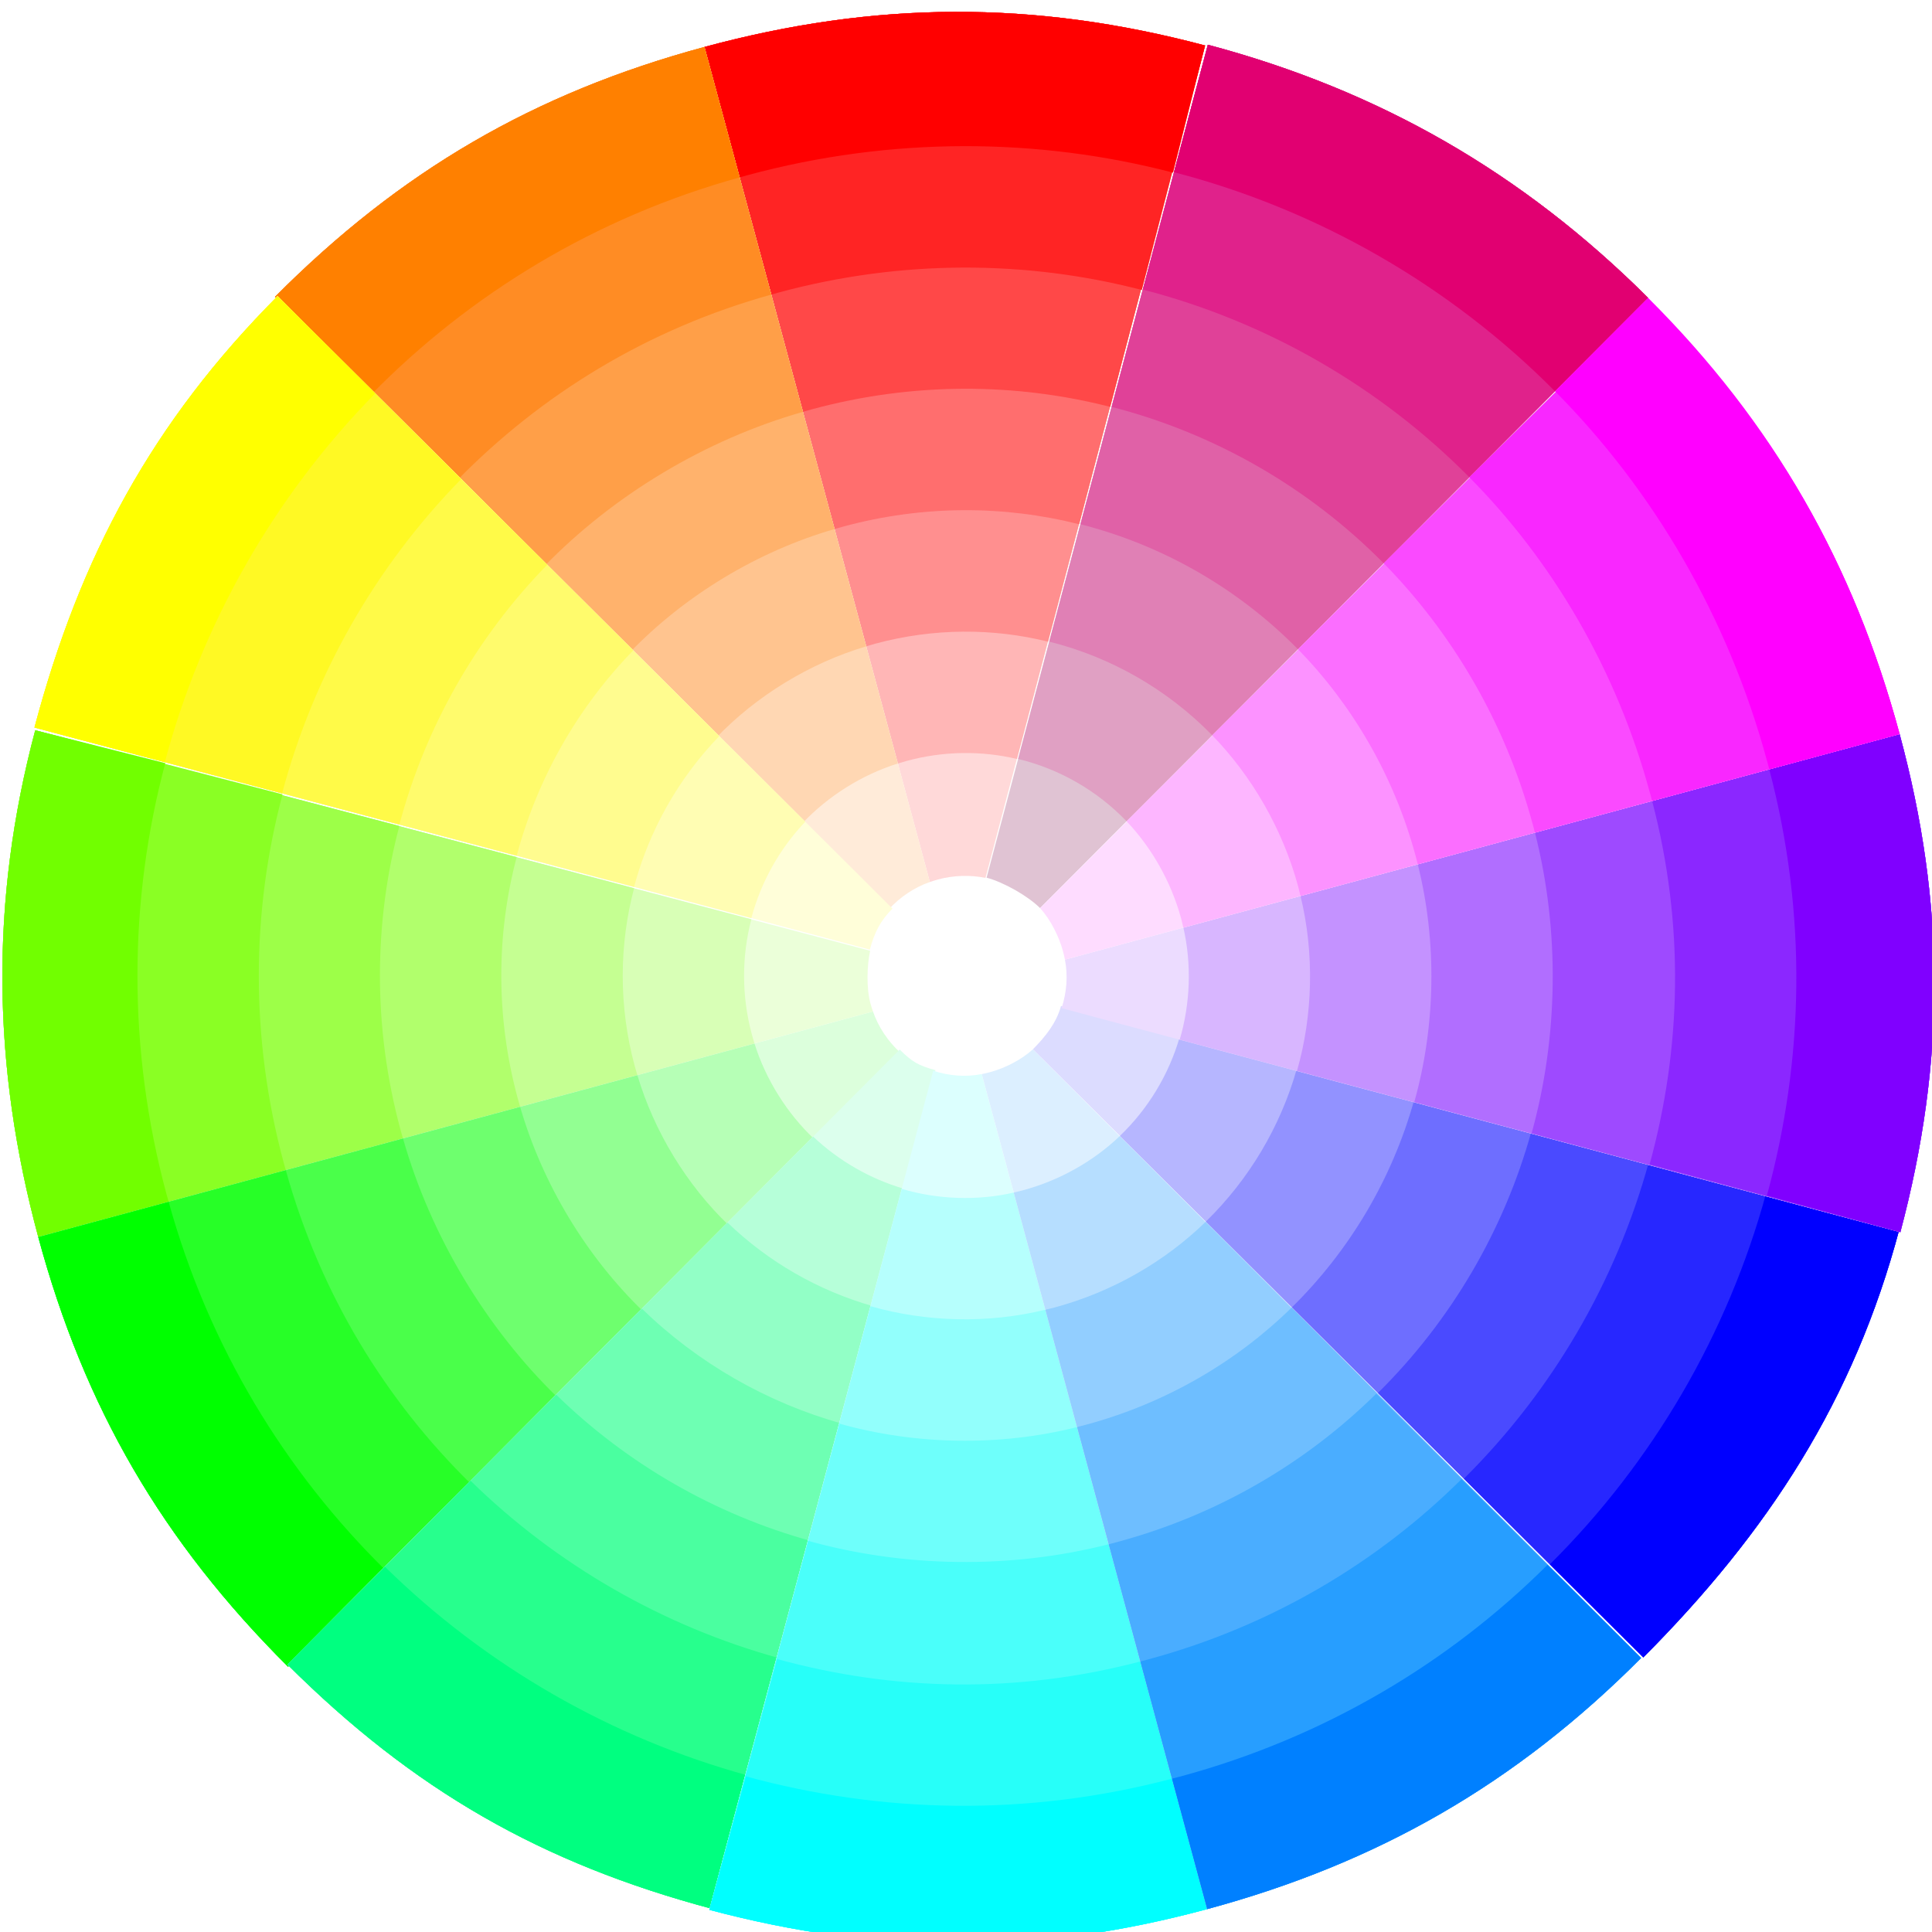
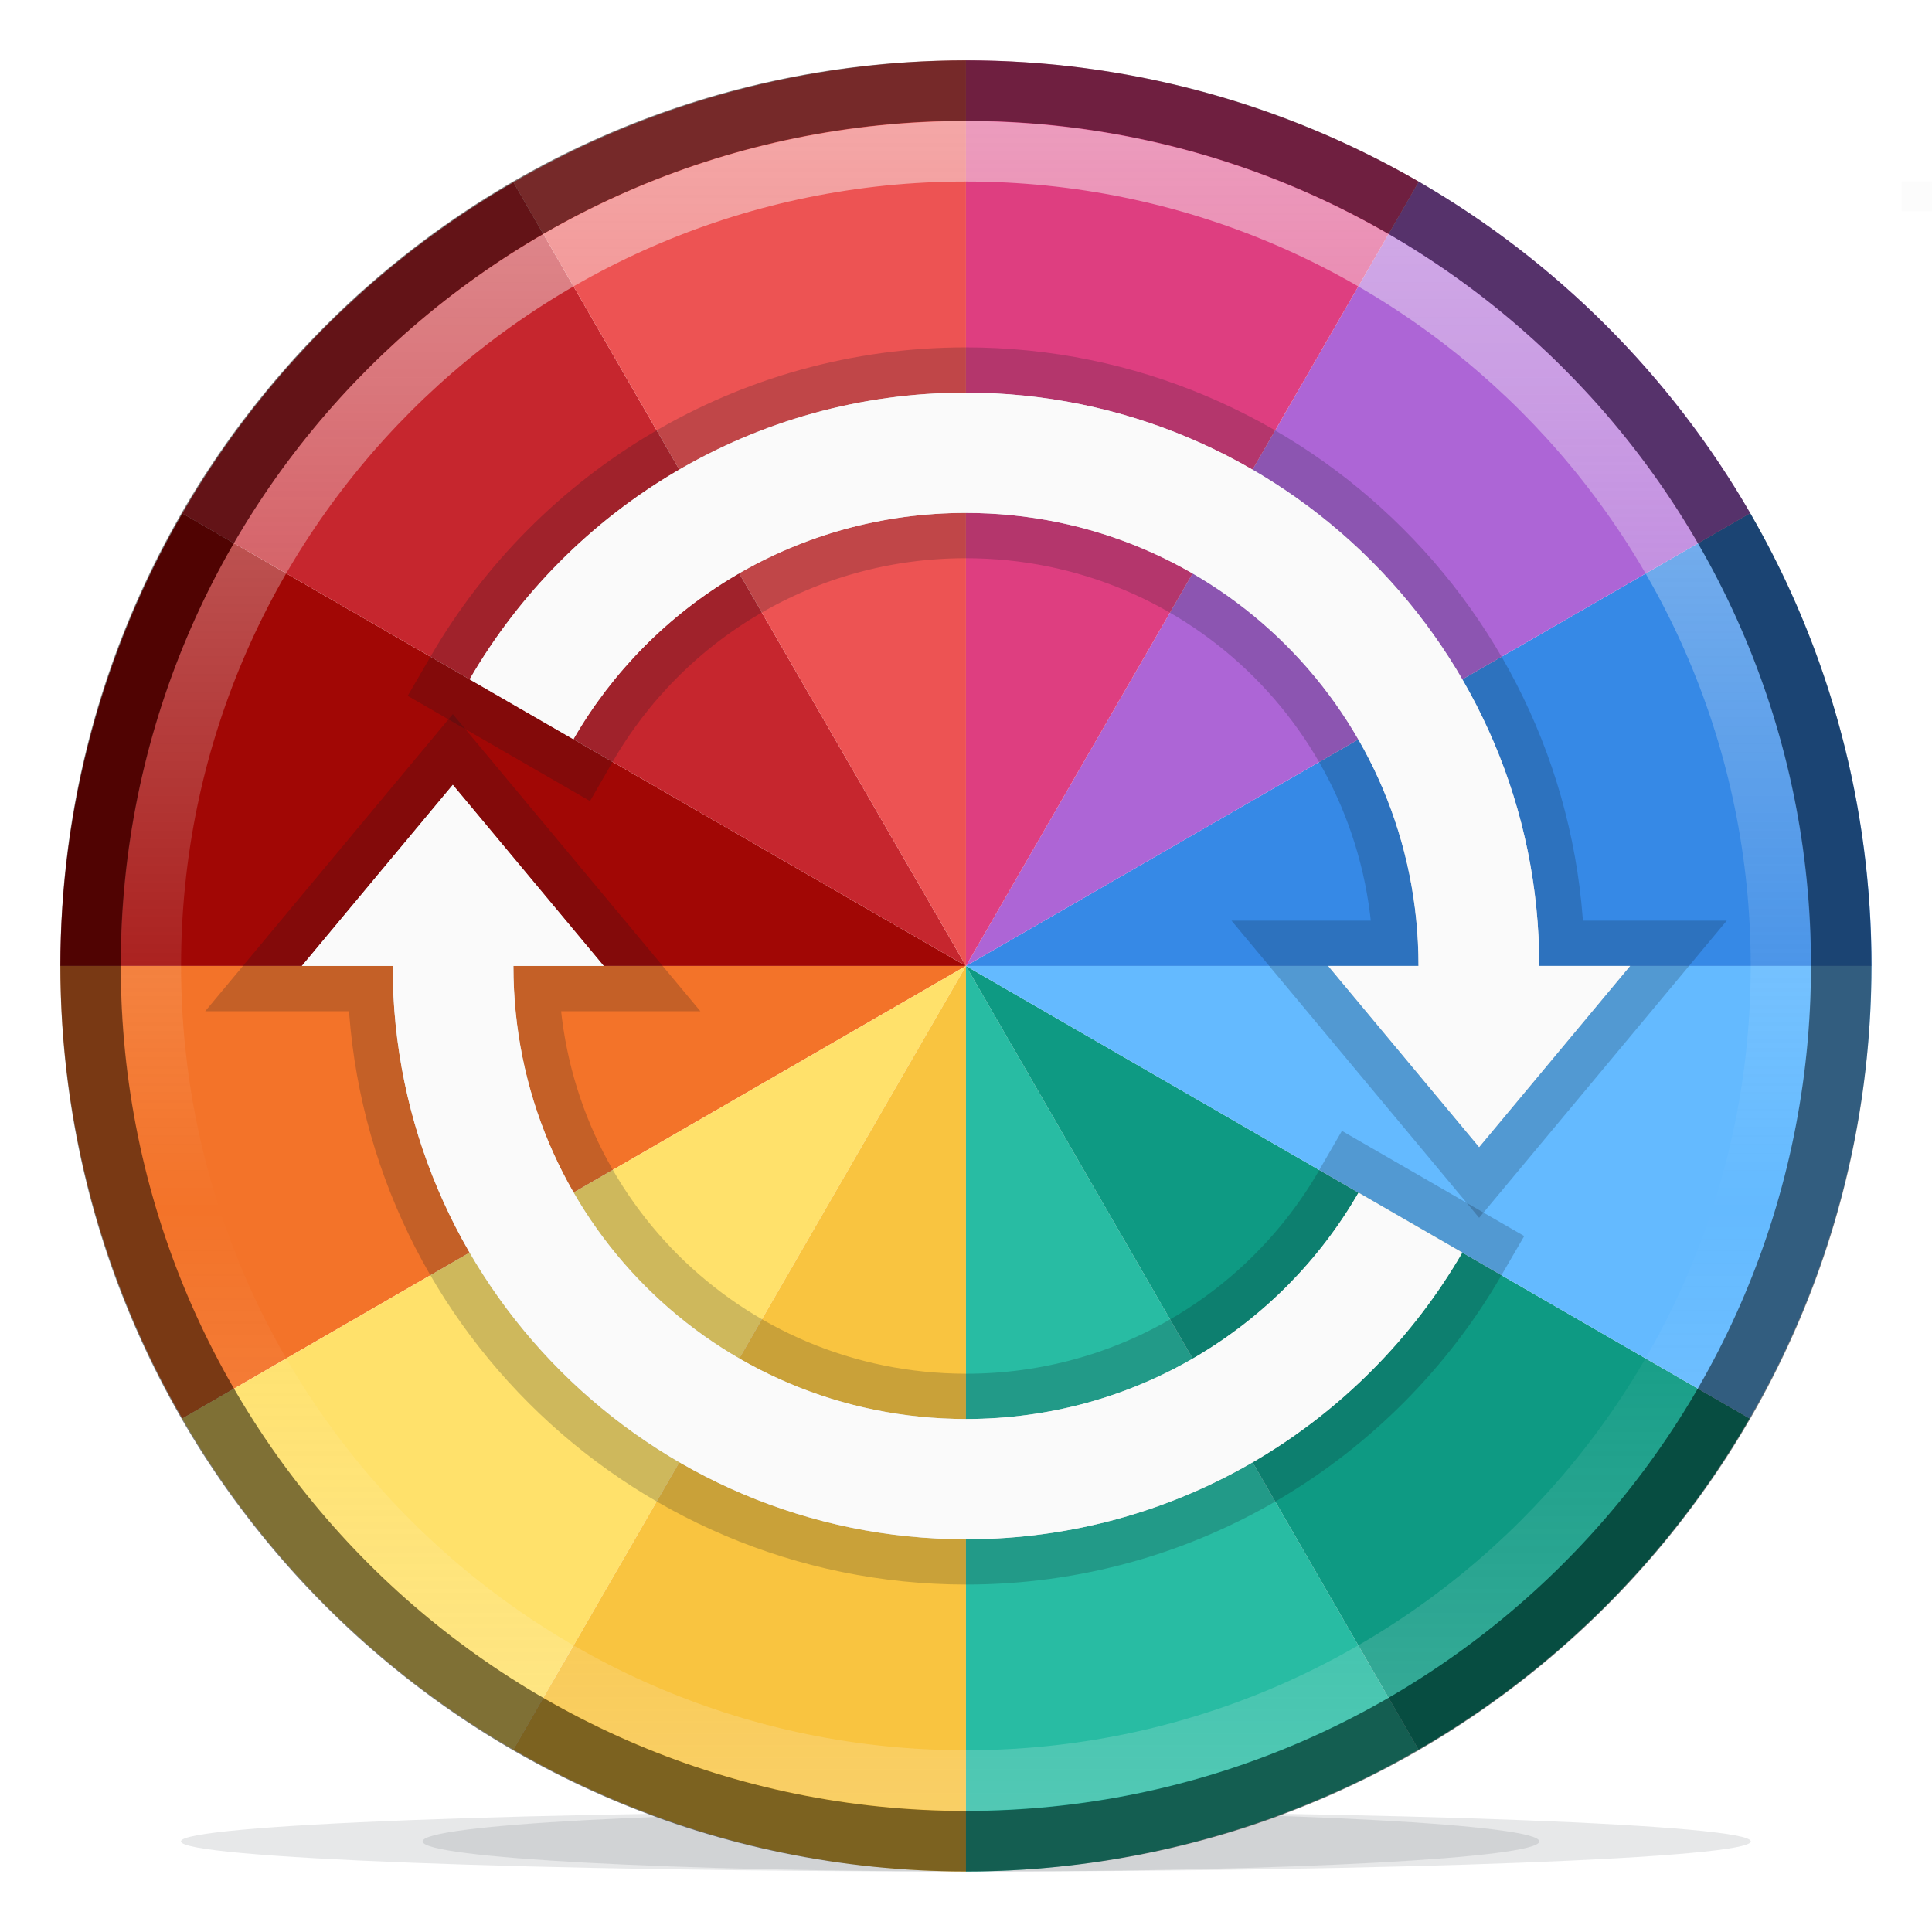
- <svg xmlns="http://www.w3.org/2000/svg" id="Layer_1" enable-background="new 0 0 360 360" xml:space="preserve" viewBox="0 0 32 32" version="1.1" y="0px" x="0px" width="32" height="32">
-   <defs id="defs445" />
-   <g id="g244">
- </g>
-   <g id="g438" transform="matrix(0.08870653,0,0,0.08874471,0.03552361,0.1789886)">
-     <g id="g260">
-       <path d="M 193.8,167.46 307.32,53.57 C 283.863,30.21 257.12,14.843 225.127,6.34 l -41.313,155.45 c 3.15,0.84 7.66,3.37 9.98,5.67 z" fill="#e0c3d3" id="path246" />
-       <path d="M 209.95,151.26 307.317,53.572 C 283.86,30.212 257.117,14.845 225.124,6.342 l -35.43,133.29 c 7.71,1.86 14.76,5.91 20.25,11.63 z" fill="#e0a0c3" id="path248" />
-       <path d="M 225.94,135.21 307.315,53.567 C 283.858,30.207 257.115,14.84 225.122,6.337 l -29.61,111.4 c 11.55,2.89 22.11,8.95 30.42,17.47 z" fill="#e080b5" id="path250" />
-       <path d="m 241.95,119.15 65.369,-65.585 c -23.457,-23.36 -50.2,-38.727 -82.193,-47.23 l -23.784,89.491 c 15.38,3.919 29.46,12.004 40.6,23.324 z" fill="#e061a7" id="path252" />
-       <path d="M 257.95,103.1 307.321,53.567 C 283.864,30.207 257.121,14.84 225.128,6.337 l -17.962,67.589 c 19.22,4.944 36.82,15.052 50.78,29.174 z" fill="#e04198" id="path254" />
-       <path d="M 273.95,87.05 307.323,53.568 C 283.866,30.208 257.123,14.841 225.13,6.338 l -12.142,45.687 c 23.07,5.968 44.18,18.099 60.96,35.025 z" fill="#e0228b" id="path256" />
-       <path d="M 289.94,70.999 307.315,53.568 C 283.858,30.208 257.115,14.84 225.122,6.337 l -6.321,23.784 c 26.91,6.994 51.54,21.148 71.13,40.878 z" fill="#e10071" id="path258" />
+ <svg xmlns="http://www.w3.org/2000/svg" xmlns:xlink="http://www.w3.org/1999/xlink" width="32" height="32" viewBox="0 0 8.467 8.467" version="1.1" id="svg5">
+   <defs id="defs2">
+     <linearGradient id="linearGradient5190">
+       <stop style="stop-color:#fafafa;stop-opacity:1;" offset="0" id="stop5186" />
+       <stop style="stop-color:#fafafa;stop-opacity:0" offset="0.644" id="stop5642" />
+       <stop style="stop-color:#fafafa;stop-opacity:0.4" offset="1" id="stop5188" />
+     </linearGradient>
+     <linearGradient id="linearGradient1325">
+       <stop style="stop-color:#fafafa;stop-opacity:1;" offset="0" id="stop1321" />
+       <stop style="stop-color:#fafafa;stop-opacity:0.001" offset="0.673" id="stop1619" />
+       <stop style="stop-color:#fafafa;stop-opacity:0.3" offset="1" id="stop1323" />
+     </linearGradient>
+     <linearGradient xlink:href="#linearGradient1325" id="linearGradient1327" x1="4.233" y1="0.529" x2="4.233" y2="8.07" gradientUnits="userSpaceOnUse" />
+     <linearGradient xlink:href="#linearGradient5190" id="linearGradient5192" x1="4.233" y1="0.529" x2="4.233" y2="7.938" gradientUnits="userSpaceOnUse" />
+   </defs>
+   <g id="layer1" style="display:inline">
+     <ellipse style="fill:#0e141f;fill-opacity:0.1;stroke:none;stroke-width:0.397;stroke-linecap:round;stroke-miterlimit:4;stroke-dasharray:none;stroke-opacity:0.4" id="ellipse6050" cx="4.233" cy="8.07" rx="3.44" ry="0.132" />
+     <ellipse style="fill:#0e141f;fill-opacity:0.1;stroke:none;stroke-width:0.397;stroke-linecap:round;stroke-miterlimit:4;stroke-dasharray:none;stroke-opacity:0.4" id="path5906" cx="4.299" cy="8.07" rx="2.447" ry="0.132" />
+     <path id="path2192" style="display:inline;fill:#a10705;stroke:none;stroke-width:1;stroke-linecap:round;stroke-opacity:0.5" d="M 16,16 3.02,8.504 A 15,15 0 0 0 1,16 Z" transform="scale(0.2645833)" />
+     <ellipse style="fill:none;fill-opacity:1;stroke:#fafafa;stroke-width:0.265;stroke-linecap:round;stroke-opacity:0.5" id="path1281" cx="8.467" cy="0.86" rx="1.8799776e-15" ry="0.066" />
+     <path id="path954" style="display:inline;fill:#c6262e;stroke:none;stroke-width:1;stroke-linecap:round;stroke-opacity:0.5" d="M 16,16 8.504,3.02 a 15,15 0 0 0 -5.484,5.484 z" transform="scale(0.2645833)" />
+     <path id="path2190" style="display:inline;fill:#f37329;stroke:none;stroke-width:1;stroke-linecap:round;stroke-opacity:0.5" d="M 16,16 H 1 a 15,15 0 0 0 2.02,7.496 z" transform="scale(0.2645833)" />
+     <path id="path2188" style="display:inline;fill:#ffe16b;stroke:none;stroke-width:1;stroke-linecap:round;stroke-opacity:0.5" d="M 16,16 3.02,23.496 a 15,15 0 0 0 5.484,5.484 z" transform="scale(0.2645833)" />
+     <path id="path2186" style="display:inline;fill:#f9c440;stroke:none;stroke-width:1;stroke-linecap:round;stroke-opacity:0.5" d="M 16,16 8.504,28.98 A 15,15 0 0 0 16,31 Z" transform="scale(0.2645833)" />
+     <path id="path2184" style="display:inline;fill:#28bca3;fill-opacity:1;stroke:none;stroke-width:1;stroke-linecap:round;stroke-opacity:0.5" d="m 16,16 v 15 a 15,15 0 0 0 7.496,-2.02 z" transform="scale(0.2645833)" />
+     <path id="path2182" style="display:inline;fill:#0e9a83;fill-opacity:1;stroke:none;stroke-width:1;stroke-linecap:round;stroke-opacity:0.5" d="m 16,16 7.496,12.98 a 15,15 0 0 0 5.484,-5.484 z" transform="scale(0.2645833)" />
+     <path id="path2180" style="display:inline;fill:#64baff;stroke:none;stroke-width:1;stroke-linecap:round;stroke-opacity:0.5" d="m 16,16 12.98,7.496 A 15,15 0 0 0 31,16 Z" transform="scale(0.2645833)" />
+     <path id="path2178" style="display:inline;fill:#3689e6;stroke:none;stroke-width:1;stroke-linecap:round;stroke-opacity:0.5" d="M 16,16 H 31 A 15,15 0 0 0 28.99,8.5 Z" transform="scale(0.2645833)" />
+     <path id="path2176" style="display:inline;fill:#ad65d6;stroke:none;stroke-width:1;stroke-linecap:round;stroke-opacity:0.5" d="M 16,16 28.99,8.5 A 15,15 0 0 0 23.5,3.01 Z" transform="scale(0.2645833)" />
+     <path id="path2172" style="display:inline;fill:#de3e80;fill-opacity:1;stroke:none;stroke-width:1;stroke-linecap:round;stroke-opacity:0.5" d="M 16,1 V 16 L 23.5,3.01 A 15,15 0 0 0 16,1 Z" transform="scale(0.2645833)" />
+     <path id="path2174" style="display:inline;fill:#ed5353;stroke:none;stroke-width:1;stroke-linecap:round;stroke-opacity:0.5" d="M 16,1 A 15,15 0 0 0 8.504,3.02 L 16,16 Z" transform="scale(0.2645833)" />
+     <circle style="display:inline;fill:none;stroke:#000000;stroke-width:0.265;stroke-linecap:round;stroke-opacity:0.5" id="circle1080" cx="4.233" cy="4.233" r="3.836" />
+     <ellipse style="display:inline;fill:none;stroke:url(#linearGradient5192);stroke-width:0.265;stroke-linecap:round;stroke-opacity:0.5" id="circle5096" cx="4.233" cy="4.233" rx="3.572" ry="3.57" />
+   </g>
+   <g id="layer2" style="display:inline">
+     <g id="g5028">
+       <path id="path4917" style="color:#000000;fill:#fafafa;fill-opacity:0.999;stroke:#0e141f;stroke-width:1.5;stroke-linecap:round;stroke-miterlimit:4;stroke-dasharray:none;stroke-opacity:0.2" d="m 15.996,6.504 c -3.507,0 -6.573,1.913 -8.217,4.748 l 1.719,0.992 C 10.792,10.001 13.211,8.496 15.996,8.496 c 4.154,0 7.5,3.346 7.5,7.5 V 16 c -0.628,0 -1.485,2e-6 -1.496,0 l 2.5,3 2.5,-3 c 0,0 -0.875,-10e-7 -1.504,0 v -0.004 c 0,-5.235 -4.265,-9.492 -9.5,-9.492 z" transform="scale(0.2645833)" />
+       <path id="circle1223" style="color:#000000;fill:#fafafa;fill-opacity:0.999;stroke:none;stroke-width:1;stroke-linecap:round;stroke-miterlimit:4;stroke-dasharray:none" d="m 15.996,6.504 c -3.507,0 -6.573,1.913 -8.217,4.748 l 1.719,0.992 C 10.792,10.001 13.211,8.496 15.996,8.496 c 4.154,0 7.5,3.346 7.5,7.5 V 16 c -0.628,0 -1.485,2e-6 -1.496,0 l 2.5,3 2.5,-3 c 0,0 -0.875,-10e-7 -1.504,0 v -0.004 c 0,-5.235 -4.265,-9.492 -9.5,-9.492 z" transform="scale(0.2645833)" />
    </g>
-     <g id="g276">
-       <path d="m 174.73,162.13 c 2.934,-0.792 6.094,-0.876 8.876,-0.292 l 41,-155.36 c -31.994,-8.502 -61.625,-8.332 -93.483,0.274 l 42.101,155.85 c -0.01,-0.02 1.13,-0.37 1.5,-0.47 z" fill="#ffd9d9" id="path262" />
-       <path d="m 168.93,139.99 c 6.926,-1.871 14.036,-1.906 20.556,-0.349 l 35.12,-133.16 c -31.994,-8.502 -61.625,-8.332 -93.483,0.274 l 36.127,133.73 c 0.95,-0.27 1.19,-0.36 1.67,-0.49 z" fill="#ffb6b6" id="path264" />
-       <path d="m 163.03,118.12 c 10.904,-2.946 22.03,-2.917 32.267,-0.373 l 29.31,-111.27 c -31.994,-8.502 -61.625,-8.332 -93.483,0.274 l 30.218,111.86 c 0.96,-0.27 1.19,-0.36 1.68,-0.49 z" fill="#ff8f8f" id="path266" />
-       <path d="m 157.12,96.243 c 14.884,-4.021 30.029,-3.944 43.982,-0.413 L 224.612,6.476 C 192.618,-2.026 162.987,-1.856 131.129,6.75 l 24.304,89.968 c 0.96,-0.268 1.2,-0.344 1.69,-0.475 z" fill="#ff6e6e" id="path268" />
-       <path d="m 151.21,74.369 c 18.863,-5.096 38.024,-4.964 55.695,-0.446 L 224.615,6.476 C 192.621,-2.026 162.99,-1.856 131.132,6.75 l 18.395,68.094 c 0.96,-0.267 1.2,-0.344 1.69,-0.475 z" fill="#ff4848" id="path270" />
-       <path d="m 145.06,52.56 c 22.919,-6.191 46.298,-6.016 67.745,-0.456 L 224.615,6.476 C 192.621,-2.026 162.99,-1.856 131.132,6.75 l 12.484,46.214 c 0.97,-0.263 1.13,-0.317 1.45,-0.404 z" fill="#ff2424" id="path272" />
-       <path d="m 139.15,30.685 c 26.906,-7.269 54.312,-7.036 79.48,-0.483 L 224.608,6.476 C 192.614,-2.026 162.983,-1.856 131.125,6.75 l 6.575,24.34 c 0.97,-0.262 1.13,-0.318 1.45,-0.405 z" fill="#ff0000" id="path274" />
-     </g>
-     <g id="g292">
-       <path d="M 173.23,162.6 131.13,6.75 C 99.272,15.356 74.306,29.935 50.945,53.39 l 114.57,114.36 c 2.08,-2.33 4.86,-4.17 7.71,-5.15 z" fill="#ffebd9" id="path278" />
-       <path d="M 167.25,140.48 131.13,6.75 C 99.272,15.356 74.306,29.935 50.945,53.39 l 98.442,98.288 c 4.77,-5.09 11.17,-9.11 17.86,-11.2 z" fill="#ffd7b3" id="path280" />
-       <path d="M 161.34,118.61 131.13,6.75 C 99.272,15.356 74.306,29.935 50.945,53.39 l 82.386,82.283 c 7.49,-7.82 17.47,-13.93 28.01,-17.06 z" fill="#ffc48f" id="path282" />
-       <path d="M 155.43,96.719 131.13,6.75 C 99.272,15.356 74.306,29.935 50.945,53.39 l 66.336,66.282 c 10.2,-10.55 23.74,-18.78 38.15,-22.951 z" fill="#ffb26c" id="path284" />
-       <path d="M 149.52,74.845 131.13,6.75 C 99.272,15.356 74.306,29.935 50.945,53.39 l 50.287,50.283 c 12.91,-13.273 30.02,-23.612 48.29,-28.825 z" fill="#ff9f48" id="path286" />
-       <path d="M 143.61,52.964 131.13,6.75 C 99.272,15.356 74.306,29.935 50.945,53.39 l 34.05,34.204 C 100.7,71.566 120.49,59.396 143.61,52.964 Z" fill="#ff8c24" id="path288" />
-       <path d="M 137.7,31.091 131.125,6.751 C 99.267,15.357 74.301,29.936 50.94,53.391 L 68.93,71.607 C 87.365,52.845 110.725,38.566 137.705,31.091 Z" fill="#ff8000" id="path290" />
-     </g>
-     <g id="g308">
-       <path d="M 166.24,167.56 51.42,53.26 C 28.06,76.717 14.536,101.774 6.034,133.767 l 155.98,41.453 c 0.85,-3.15 1.92,-5.35 4.23,-7.66 z" fill="#fffed9" id="path294" />
-       <path d="M 149.96,151.35 51.425,53.26 C 28.065,76.717 14.541,101.774 6.039,133.767 l 133.85,35.573 c 1.8,-6.74 5.26,-12.94 10.07,-17.99 z" fill="#fffdb3" id="path296" />
-       <path d="M 133.9,135.37 51.425,53.26 C 28.065,76.717 14.541,101.774 6.039,133.767 l 111.95,29.753 c 2.82,-10.58 8.31,-20.29 15.91,-28.15 z" fill="#fffc8f" id="path298" />
-       <path d="M 117.84,119.37 51.425,53.26 C 28.065,76.717 14.541,101.774 6.039,133.767 l 90.037,23.929 c 3.845,-14.42 11.364,-27.64 21.764,-38.33 z" fill="#fffb6c" id="path300" />
-       <path d="M 101.78,103.39 51.425,53.26 C 28.065,76.717 14.541,101.774 6.039,133.767 l 68.136,18.108 c 4.869,-18.26 14.403,-34.99 27.605,-48.49 z" fill="#fffa48" id="path302" />
-       <path d="M 85.716,87.398 51.425,53.26 C 28.065,76.717 14.541,101.774 6.039,133.767 l 46.235,12.288 c 5.893,-22.09 17.445,-42.34 33.442,-58.662 z" fill="#fff924" id="path304" />
-       <path d="M 69.657,71.411 51.425,53.26 C 28.065,76.717 14.541,101.774 6.039,133.767 l 24.334,6.468 C 37.29,114.305 50.861,90.541 69.657,71.406 Z" fill="#ffff00" id="path306" />
-     </g>
-     <g id="g324">
-       <path d="m 162.13,185.27 c -0.792,-2.934 -0.647,-7.06 -0.061,-9.842 L 6.179,134.278 c -8.503,31.994 -8.034,62.733 0.572,94.591 l 155.85,-42.1 c -0.02,0.01 -0.37,-1.13 -0.47,-1.5 z" fill="#ebffd9" id="path310" />
-       <path d="m 139.99,191.07 c -1.963,-7.268 -1.891,-14.725 -0.095,-21.517 L 6.175,134.283 c -8.503,31.994 -8.034,62.733 0.572,94.591 l 133.73,-36.127 c -0.27,-0.96 -0.36,-1.19 -0.49,-1.67 z" fill="#d8ffb6" id="path312" />
-       <path d="m 118.12,196.98 c -3.039,-11.249 -2.905,-22.722 -0.121,-33.231 L 6.179,134.279 c -8.503,31.994 -8.034,62.733 0.572,94.591 l 111.86,-30.218 c -0.27,-0.96 -0.36,-1.19 -0.49,-1.67 z" fill="#c5ff92" id="path314" />
-       <path d="M 96.244,202.89 C 92.13,187.662 92.302,172.165 96.075,157.941 L 6.178,134.281 c -8.503,31.994 -8.034,62.733 0.572,94.591 l 89.968,-24.304 c -0.268,-0.97 -0.343,-1.2 -0.474,-1.68 z" fill="#b1ff6c" id="path316" />
-       <path d="M 74.371,208.8 C 69.182,189.592 69.409,170.076 74.17,152.134 L 6.178,134.284 c -8.503,31.994 -8.034,62.733 0.572,94.591 L 74.844,210.48 c -0.267,-0.96 -0.343,-1.2 -0.473,-1.68 z" fill="#9dff48" id="path318" />
-       <path d="m 52.563,214.95 c -6.285,-23.265 -6.011,-46.996 -0.205,-68.714 l -46.18,-11.96 c -8.503,31.994 -8.034,62.733 0.572,94.591 l 46.214,-12.484 c -0.263,-0.97 -0.315,-1.12 -0.401,-1.44 z" fill="#8aff24" id="path320" />
-       <path d="m 30.688,220.86 c -7.362,-27.251 -7.029,-55.011 -0.229,-80.452 l -24.28,-6.125 c -8.503,31.994 -8.034,62.733 0.572,94.591 l 24.34,-6.575 c -0.264,-0.97 -0.317,-1.12 -0.403,-1.44 z" fill="#71ff00" id="path322" />
-     </g>
-     <g id="g340">
-       <path d="M 162.6,186.77 6.75,228.87 c 8.606,31.857 23.185,56.824 46.641,80.185 l 114.36,-114.57 c -2.33,-2.09 -4.17,-4.87 -5.15,-7.72 z" fill="#dcffdc" id="path326" />
-       <path d="M 140.48,192.75 6.75,228.87 c 8.606,31.857 23.185,56.824 46.641,80.185 l 98.286,-98.442 c -5.1,-4.78 -9.11,-11.18 -11.2,-17.87 z" fill="#b6ffb6" id="path328" />
-       <path d="M 118.61,198.66 6.75,228.87 c 8.606,31.857 23.185,56.824 46.641,80.185 l 82.281,-82.387 c -7.82,-7.49 -13.93,-17.47 -17.06,-28.01 z" fill="#92ff92" id="path330" />
-       <path d="M 96.719,204.57 6.75,228.87 c 8.606,31.857 23.185,56.824 46.641,80.185 l 66.28,-66.336 c -10.55,-10.2 -18.78,-23.74 -22.951,-38.15 z" fill="#6eff6e" id="path332" />
-       <path d="M 74.845,210.48 6.75,228.87 c 8.606,31.857 23.185,56.824 46.641,80.185 l 50.281,-50.287 c -13.274,-12.92 -23.614,-30.02 -28.825,-48.29 z" fill="#4aff4a" id="path334" />
-       <path d="M 52.964,216.39 6.75,228.87 c 8.606,31.857 23.185,56.824 46.641,80.185 l 34.202,-34.049 c -16.028,-15.71 -28.198,-35.5 -34.629,-58.62 z" fill="#27ff27" id="path336" />
-       <path d="m 31.091,222.3 -24.34,6.575 c 8.606,31.857 23.185,56.824 46.641,80.185 l 18.214,-17.989 c -18.763,-18.43 -33.043,-41.79 -40.515,-68.77 z" fill="#00ff00" id="path338" />
-     </g>
-     <g id="g356">
-       <path d="M 167.59,193.87 53.28,308.65 c 23.455,23.359 47.388,37.112 79.381,45.616 l 41.606,-156.55 c -3.16,-0.85 -4.37,-1.55 -6.68,-3.85 z" fill="#dcffed" id="path342" />
-       <path d="m 151.42,210.11 -98.14,98.54 c 23.455,23.359 47.388,37.112 79.381,45.616 l 35.721,-134.41 c -6.34,-1.86 -12.17,-5.21 -16.96,-9.75 z" fill="#b6ffd9" id="path344" />
-       <path d="m 135.43,226.16 -82.15,82.49 c 23.455,23.359 47.388,37.112 79.381,45.616 l 29.9,-112.51 c -10.18,-2.89 -19.52,-8.26 -27.13,-15.6 z" fill="#92ffc6" id="path346" />
-       <path d="m 119.43,242.22 -66.15,66.43 c 23.456,23.359 47.388,37.112 79.381,45.616 l 24.079,-90.603 c -14.02,-3.92 -26.87,-11.31 -37.31,-21.45 z" fill="#6effb3" id="path348" />
-       <path d="m 103.44,258.28 -50.16,50.37 c 23.455,23.359 47.388,37.112 79.381,45.616 l 18.258,-68.701 c -17.86,-4.95 -34.22,-14.35 -47.48,-27.29 z" fill="#4affa0" id="path350" />
-       <path d="m 87.451,274.34 -34.17,34.31 c 23.455,23.359 47.388,37.112 79.381,45.616 L 145.1,307.465 c -21.69,-5.97 -41.58,-17.4 -57.649,-33.13 z" fill="#27ff8d" id="path352" />
-       <path d="M 71.459,290.39 53.28,308.65 c 23.455,23.359 47.388,37.112 79.381,45.616 l 6.618,-24.9 c -25.53,-6.99 -48.93,-20.44 -67.821,-38.98 z" fill="#00ff80" id="path354" />
-     </g>
-     <g id="g372">
-       <path d="m 173.85,197.82 -41.812,156.61 c 31.993,8.501 61.11,8.47 92.969,-0.136 l -42.101,-155.85 c -2.95,0.59 -6.08,0.35 -9.06,-0.62 z" fill="#dcfffe" id="path358" />
-       <path d="m 167.98,219.87 -35.941,134.56 c 31.993,8.501 61.11,8.47 92.969,-0.136 l -36.127,-133.73 c -6.82,1.57 -14.22,1.29 -20.9,-0.69 z" fill="#b6fffd" id="path360" />
-       <path d="m 162.15,241.77 -30.107,112.65 c 31.993,8.501 61.11,8.47 92.969,-0.136 l -30.219,-111.86 c -10.69,2.62 -22.24,2.33 -32.64,-0.65 z" fill="#92fffc" id="path362" />
-       <path d="m 156.32,263.68 -24.276,90.754 c 31.993,8.501 61.11,8.47 92.969,-0.136 l -24.305,-89.969 c -14.54,3.66 -30.26,3.33 -44.38,-0.64 z" fill="#6efffb" id="path364" />
-       <path d="m 150.49,285.57 -18.446,68.856 c 31.993,8.501 61.11,8.47 92.969,-0.136 l -18.396,-68.095 c -18.41,4.7 -38.28,4.34 -56.12,-0.63 z" fill="#4afffa" id="path366" />
-       <path d="m 144.7,307.61 -12.655,46.815 c 31.993,8.501 61.11,8.47 92.969,-0.136 L 212.53,308.074 c -23.22,6.1 -46.19,5.49 -67.83,-0.45 z" fill="#27fff9" id="path368" />
-       <path d="m 138.88,329.52 -6.839,24.913 c 31.994,8.501 61.11,8.47 92.969,-0.136 l -6.575,-24.341 c -27.08,7.13 -54.2,6.49 -79.56,-0.43 z" fill="#00ffff" id="path370" />
-     </g>
-     <g id="g388">
-       <path d="m 192.47,193.82 c -2.109,1.906 -5.088,3.48 -8.022,4.273 -0.373,0.101 -1.527,0.377 -1.533,0.354 l 42.101,155.85 c 31.857,-8.606 57.647,-23.407 81.009,-46.862 l -113.56,-113.61 z" fill="#dcefff" id="path374" />
-       <path d="m 208.69,210.01 c -4.857,4.652 -11.156,8.255 -18.107,10.133 -0.485,0.131 -0.729,0.176 -1.699,0.42 l 36.127,133.73 c 31.857,-8.606 57.647,-23.407 81.009,-46.862 l -97.33,-97.42 z" fill="#b6deff" id="path376" />
-       <path d="m 224.73,226.01 c -7.572,7.374 -17.307,13.052 -28.233,16.004 -0.486,0.131 -0.732,0.17 -1.701,0.42 l 30.219,111.86 c 31.857,-8.606 57.647,-23.407 81.009,-46.862 l -81.3,-81.42 z" fill="#92ceff" id="path378" />
-       <path d="m 240.78,242.02 c -10.285,10.097 -23.467,17.838 -38.372,21.864 -0.484,0.131 -0.729,0.186 -1.696,0.438 l 24.305,89.969 c 31.857,-8.606 57.647,-23.407 81.009,-46.862 l -65.25,-65.41 z" fill="#6ebeff" id="path380" />
-       <path d="m 208.31,285.76 c -0.485,0.132 -0.731,0.185 -1.698,0.439 l 18.396,68.095 c 31.857,-8.606 57.647,-23.407 81.009,-46.862 l -49.444,-49.336 c -13,12.81 -29.38,22.56 -48.27,27.66 z" fill="#4aadff" id="path382" />
-       <path d="m 213.98,307.7 c -0.324,0.088 -0.49,0.122 -1.456,0.38 l 12.484,46.215 c 31.857,-8.606 57.647,-23.407 81.009,-46.862 l -33.533,-33.371 c -15.72,15.59 -35.58,27.44 -58.5,33.63 z" fill="#279eff" id="path384" />
-       <path d="m 219.89,329.57 c -0.325,0.088 -0.491,0.121 -1.457,0.38 l 6.575,24.341 c 31.857,-8.606 57.647,-23.407 81.009,-46.862 l -17.47,-17.385 c -18.43,18.34 -41.75,32.27 -68.65,39.53 z" fill="#0080ff" id="path386" />
-     </g>
-     <g id="g404">
-       <path d="m 197.71,185.73 c -0.843,3.153 -2.941,5.768 -5.242,8.083 l 113.97,113.5 c 23.359,-23.456 39.325,-47.987 47.829,-79.98 l -156.56,-41.6 z" fill="#dcdcff" id="path390" />
-       <path d="m 219.85,191.62 c -2.041,6.976 -5.889,13.329 -11.148,18.372 l 97.727,97.328 c 23.359,-23.456 39.325,-47.987 47.829,-79.98 l -134.41,-35.72 z" fill="#b6b6ff" id="path392" />
-       <path d="m 241.75,197.44 c -3.064,10.814 -8.936,20.677 -16.995,28.538 l 81.675,81.342 c 23.359,-23.456 39.325,-47.987 47.829,-79.98 l -112.52,-29.9 z" fill="#9292ff" id="path394" />
-       <path d="m 263.66,203.26 c -4.089,14.652 -11.976,28.037 -22.837,38.716 l 65.61,65.343 c 23.359,-23.456 39.325,-47.987 47.829,-79.98 l -90.6,-24.08 z" fill="#6e6eff" id="path396" />
-       <path d="m 285.56,209.08 c -5.112,18.491 -15.019,35.392 -28.682,48.887 l 49.554,49.352 c 23.359,-23.456 39.325,-47.987 47.829,-79.98 l -68.7,-18.26 z" fill="#4a4aff" id="path398" />
-       <path d="m 307.46,214.9 c -6.137,22.329 -18.063,42.745 -34.525,59.06 l 33.496,33.358 c 23.359,-23.456 39.325,-47.987 47.829,-79.98 l -46.81,-12.44 z" fill="#2727ff" id="path400" />
-       <path d="m 329.36,220.72 c -7.161,26.167 -21.104,50.1 -40.368,69.23 l 17.438,17.366 c 23.359,-23.456 39.325,-47.987 47.829,-79.98 l -24.9,-6.62 z" fill="#0000ff" id="path402" />
-     </g>
-     <g id="g420">
-       <path d="m 198.44,177.09 c 0.588,2.949 0.342,6.08 -0.624,9.056 l 156.61,41.813 c 8.501,-31.994 8.47,-61.111 -0.136,-92.969 z" fill="#ecdcff" id="path406" />
-       <path d="m 220.56,171.12 c 1.57,6.827 1.293,14.228 -0.688,20.901 l 134.56,35.941 c 8.501,-31.994 8.47,-61.111 -0.136,-92.969 l -133.73,36.13 z" fill="#d8b6ff" id="path408" />
-       <path d="m 242.43,165.21 c 2.612,10.689 2.32,22.245 -0.657,32.643 l 112.65,30.108 c 8.501,-31.994 8.47,-61.111 -0.136,-92.969 l -111.85,30.22 z" fill="#c492ff" id="path410" />
-       <path d="m 264.32,159.29 c 3.655,14.55 3.324,30.265 -0.649,44.388 l 90.754,24.277 c 8.501,-31.994 8.47,-61.111 -0.136,-92.969 l -89.96,24.3 z" fill="#b16eff" id="path412" />
-       <path d="m 286.2,153.38 c 4.699,18.412 4.345,38.281 -0.625,56.128 l 68.855,18.446 c 8.501,-31.994 8.47,-61.111 -0.136,-92.969 l -68.1,18.39 z" fill="#9e4aff" id="path414" />
-       <path d="m 308.08,147.47 c 6.088,23.216 5.471,46.185 -0.464,67.83 l 46.814,12.655 c 8.501,-31.994 8.47,-61.111 -0.136,-92.969 l -46.21,12.48 z" fill="#8b27ff" id="path416" />
-       <path d="m 329.95,141.56 c 7.131,27.078 6.49,54.192 -0.435,79.554 l 24.911,6.84 c 8.501,-31.994 8.47,-61.111 -0.136,-92.969 l -24.34,6.58 z" fill="#8000ff" id="path418" />
-     </g>
-     <g id="g436">
-       <path d="m 198.09,175.56 c 0.101,0.374 0.377,1.528 0.354,1.534 l 155.85,-42.101 C 345.688,103.135 330.886,77.344 307.432,53.984 l -113.63,113.48 c 1.9,2.11 3.5,5.16 4.29,8.1 z" fill="#fedcff" id="path422" />
-       <path d="m 220.14,169.42 c 0.131,0.486 0.176,0.729 0.42,1.699 L 354.29,134.993 C 345.684,103.135 330.883,77.345 307.428,53.984 l -97.479,97.275 c 4.61,4.84 8.32,11.25 10.19,18.16 z" fill="#fdb6ff" id="path424" />
-       <path d="m 242.01,163.51 c 0.131,0.484 0.169,0.729 0.419,1.697 l 111.86,-30.218 C 345.683,103.131 330.881,77.34 307.427,53.98 l -81.486,81.231 c 7.34,7.56 13.13,17.41 16.07,28.3 z" fill="#fc92ff" id="path426" />
-       <path d="m 263.89,157.6 c 0.13,0.484 0.185,0.725 0.438,1.692 l 89.969,-24.304 C 345.691,103.13 330.889,77.339 307.435,53.979 l -65.48,65.173 c 10.06,10.28 17.91,23.57 21.93,38.45 z" fill="#fb6eff" id="path428" />
-       <path d="m 285.76,151.69 c 0.131,0.483 0.183,0.724 0.438,1.69 l 68.095,-18.395 C 345.687,103.127 330.885,77.336 307.431,53.976 l -49.482,49.121 c 12.79,13 22.71,29.74 27.8,48.6 z" fill="#fa4aff" id="path430" />
-       <path d="m 307.7,146.03 c 0.087,0.321 0.12,0.48 0.378,1.447 l 46.215,-12.484 C 345.687,103.135 330.885,77.344 307.431,53.984 l -33.484,33.07 c 15.59,15.719 27.55,36.039 33.74,58.969 z" fill="#f927ff" id="path432" />
-       <path d="m 329.58,140.12 c 0.086,0.321 0.118,0.48 0.377,1.446 l 24.341,-6.575 C 345.692,103.133 330.778,76.93 307.324,53.57 l -17.375,17.432 c 18.32,18.435 32.35,42.199 39.62,69.109 z" fill="#ff00ff" id="path434" />
+     <circle style="fill:none;stroke:url(#linearGradient1327);stroke-width:0.265;stroke-linecap:round;stroke-opacity:0.5" id="ellipse3231" cx="4.233" cy="4.233" r="0" />
+     <g id="g5034" transform="rotate(180,4.233333,4.233333)">
+       <path id="path5030" style="color:#000000;fill:#fafafa;fill-opacity:0.999;stroke:#0e141f;stroke-width:1.5;stroke-linecap:round;stroke-miterlimit:4;stroke-dasharray:none;stroke-opacity:0.2" d="m 15.996,6.504 c -3.507,0 -6.573,1.913 -8.217,4.748 l 1.719,0.992 C 10.792,10.001 13.211,8.496 15.996,8.496 c 4.154,0 7.5,3.346 7.5,7.5 V 16 c -0.628,0 -1.485,2e-6 -1.496,0 l 2.5,3 2.5,-3 c 0,0 -0.875,-10e-7 -1.504,0 v -0.004 c 0,-5.235 -4.265,-9.492 -9.5,-9.492 z" transform="scale(0.2645833)" />
+       <path id="path5032" style="color:#000000;fill:#fafafa;fill-opacity:0.999;stroke:none;stroke-width:1;stroke-linecap:round;stroke-miterlimit:4;stroke-dasharray:none" d="m 15.996,6.504 c -3.507,0 -6.573,1.913 -8.217,4.748 l 1.719,0.992 C 10.792,10.001 13.211,8.496 15.996,8.496 c 4.154,0 7.5,3.346 7.5,7.5 V 16 c -0.628,0 -1.485,2e-6 -1.496,0 l 2.5,3 2.5,-3 c 0,0 -0.875,-10e-7 -1.504,0 v -0.004 c 0,-5.235 -4.265,-9.492 -9.5,-9.492 z" transform="scale(0.2645833)" />
    </g>
  </g>
</svg>
